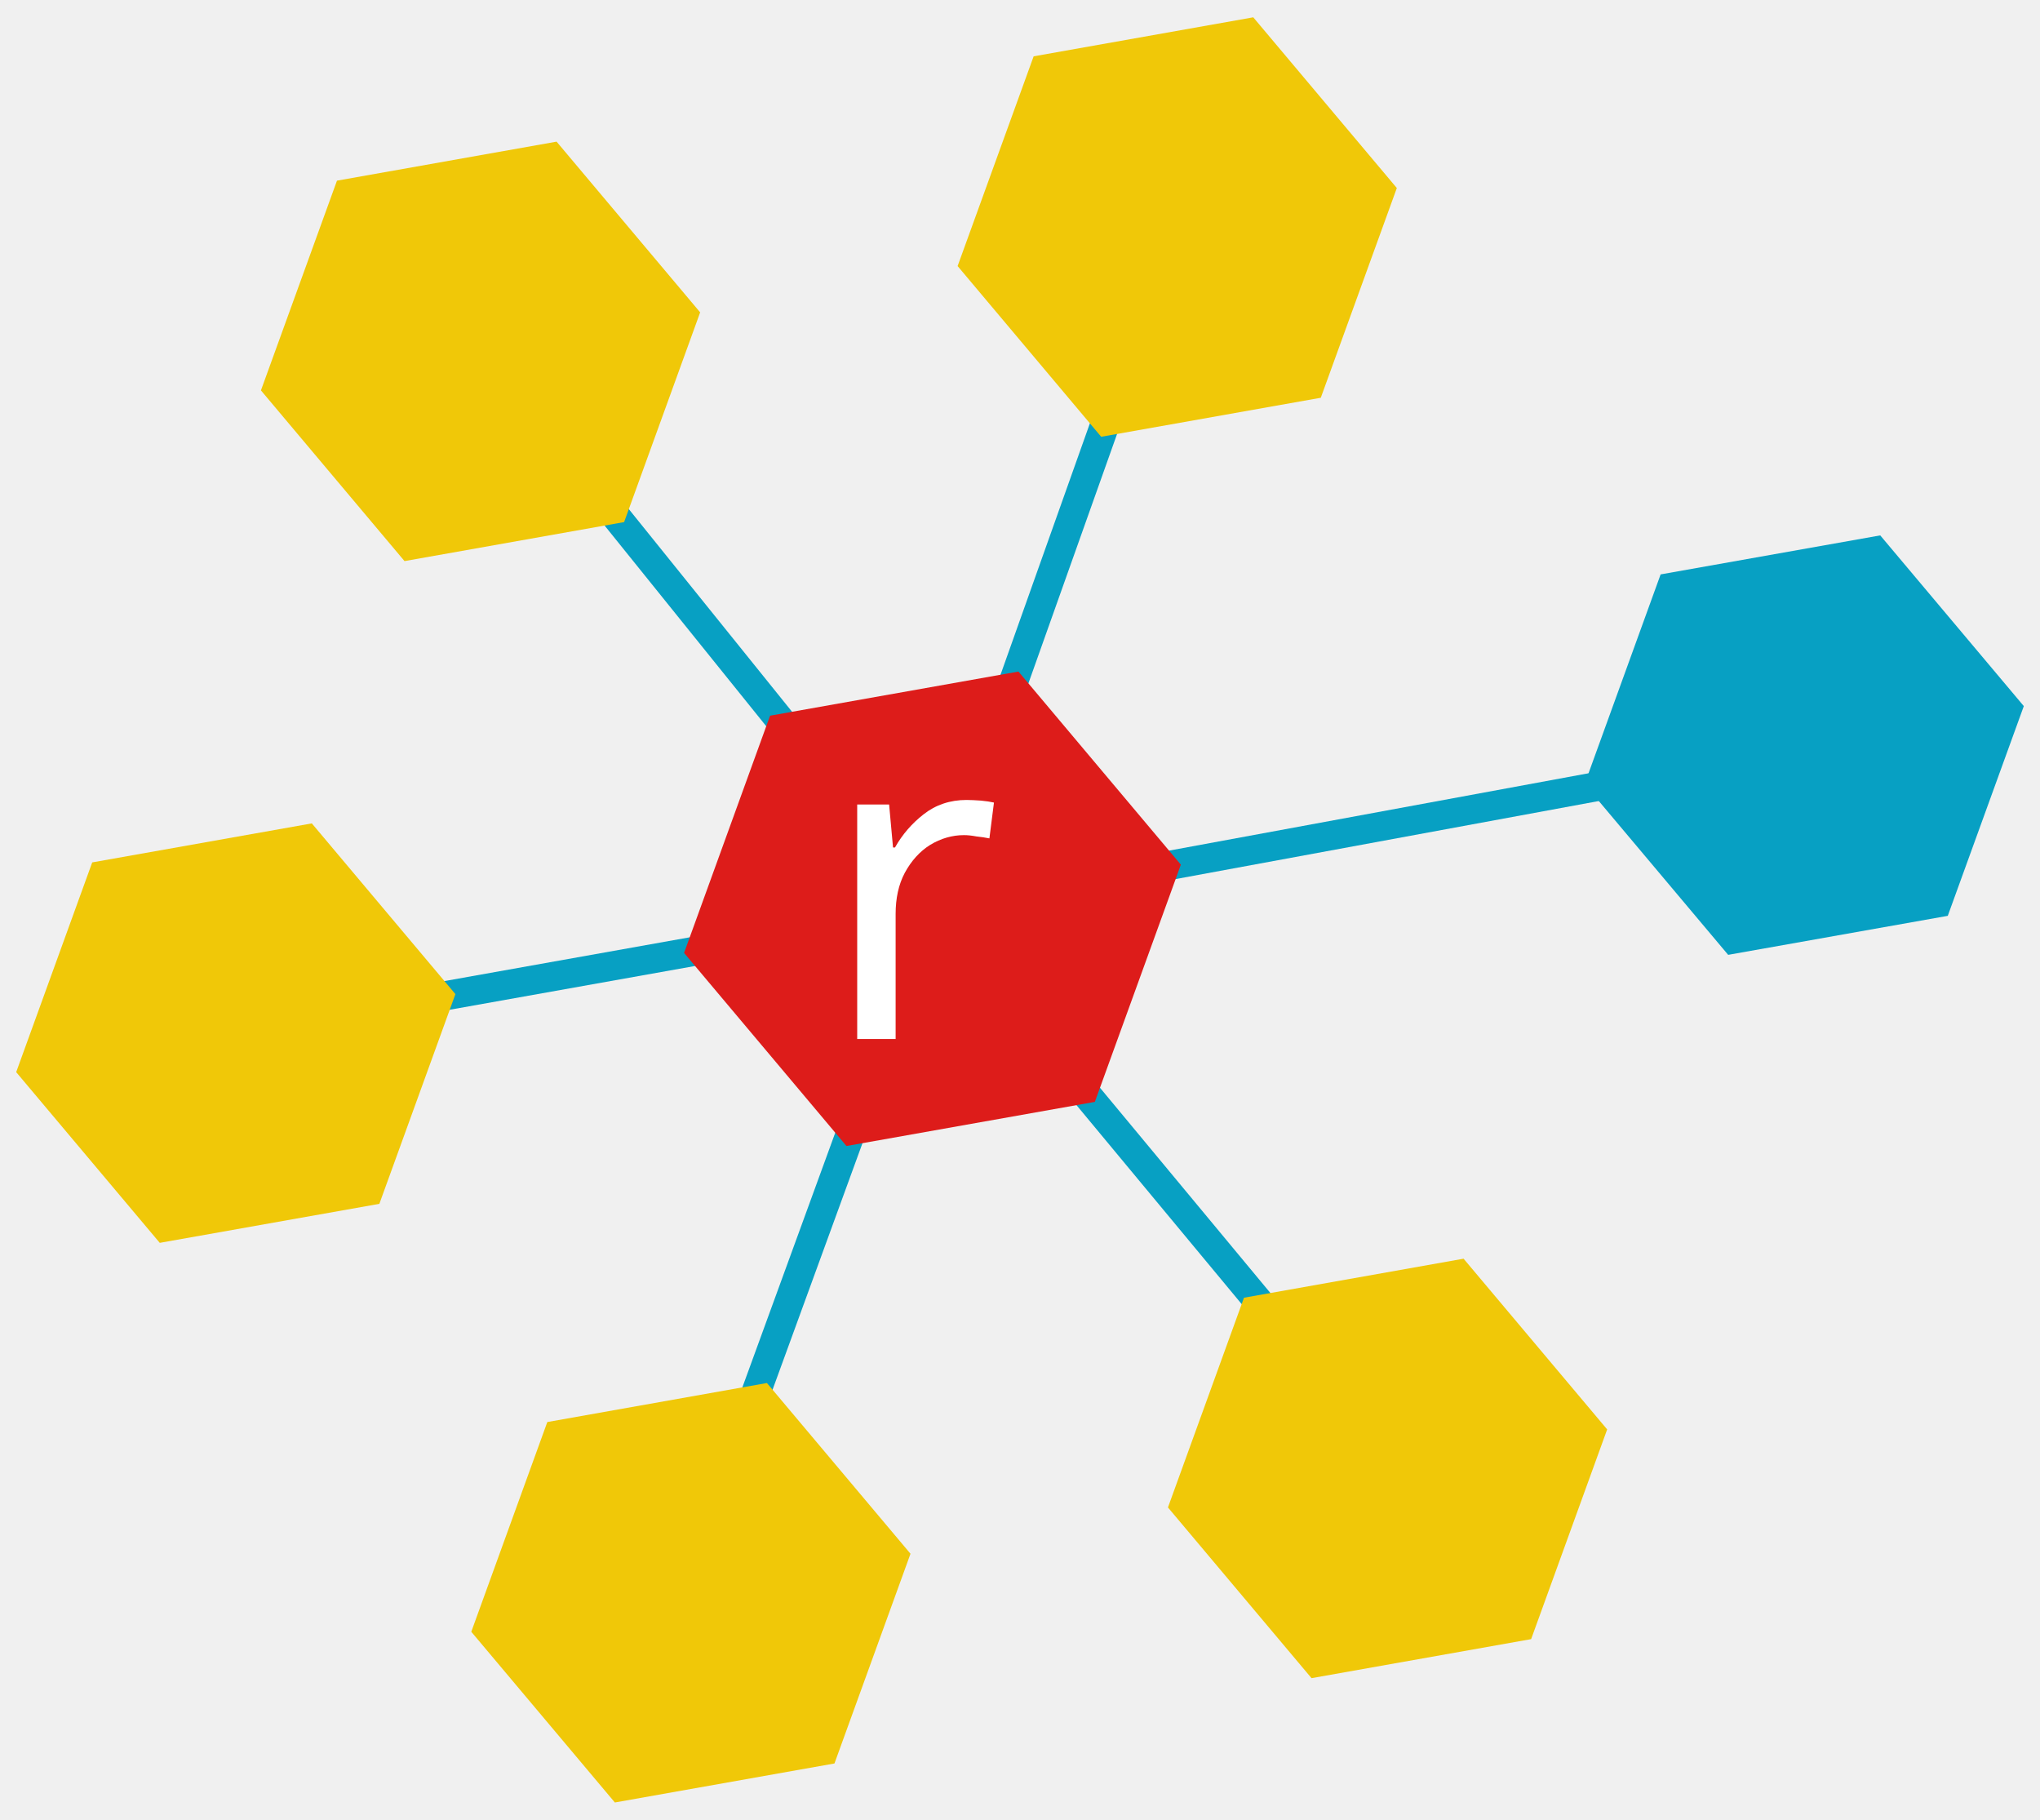
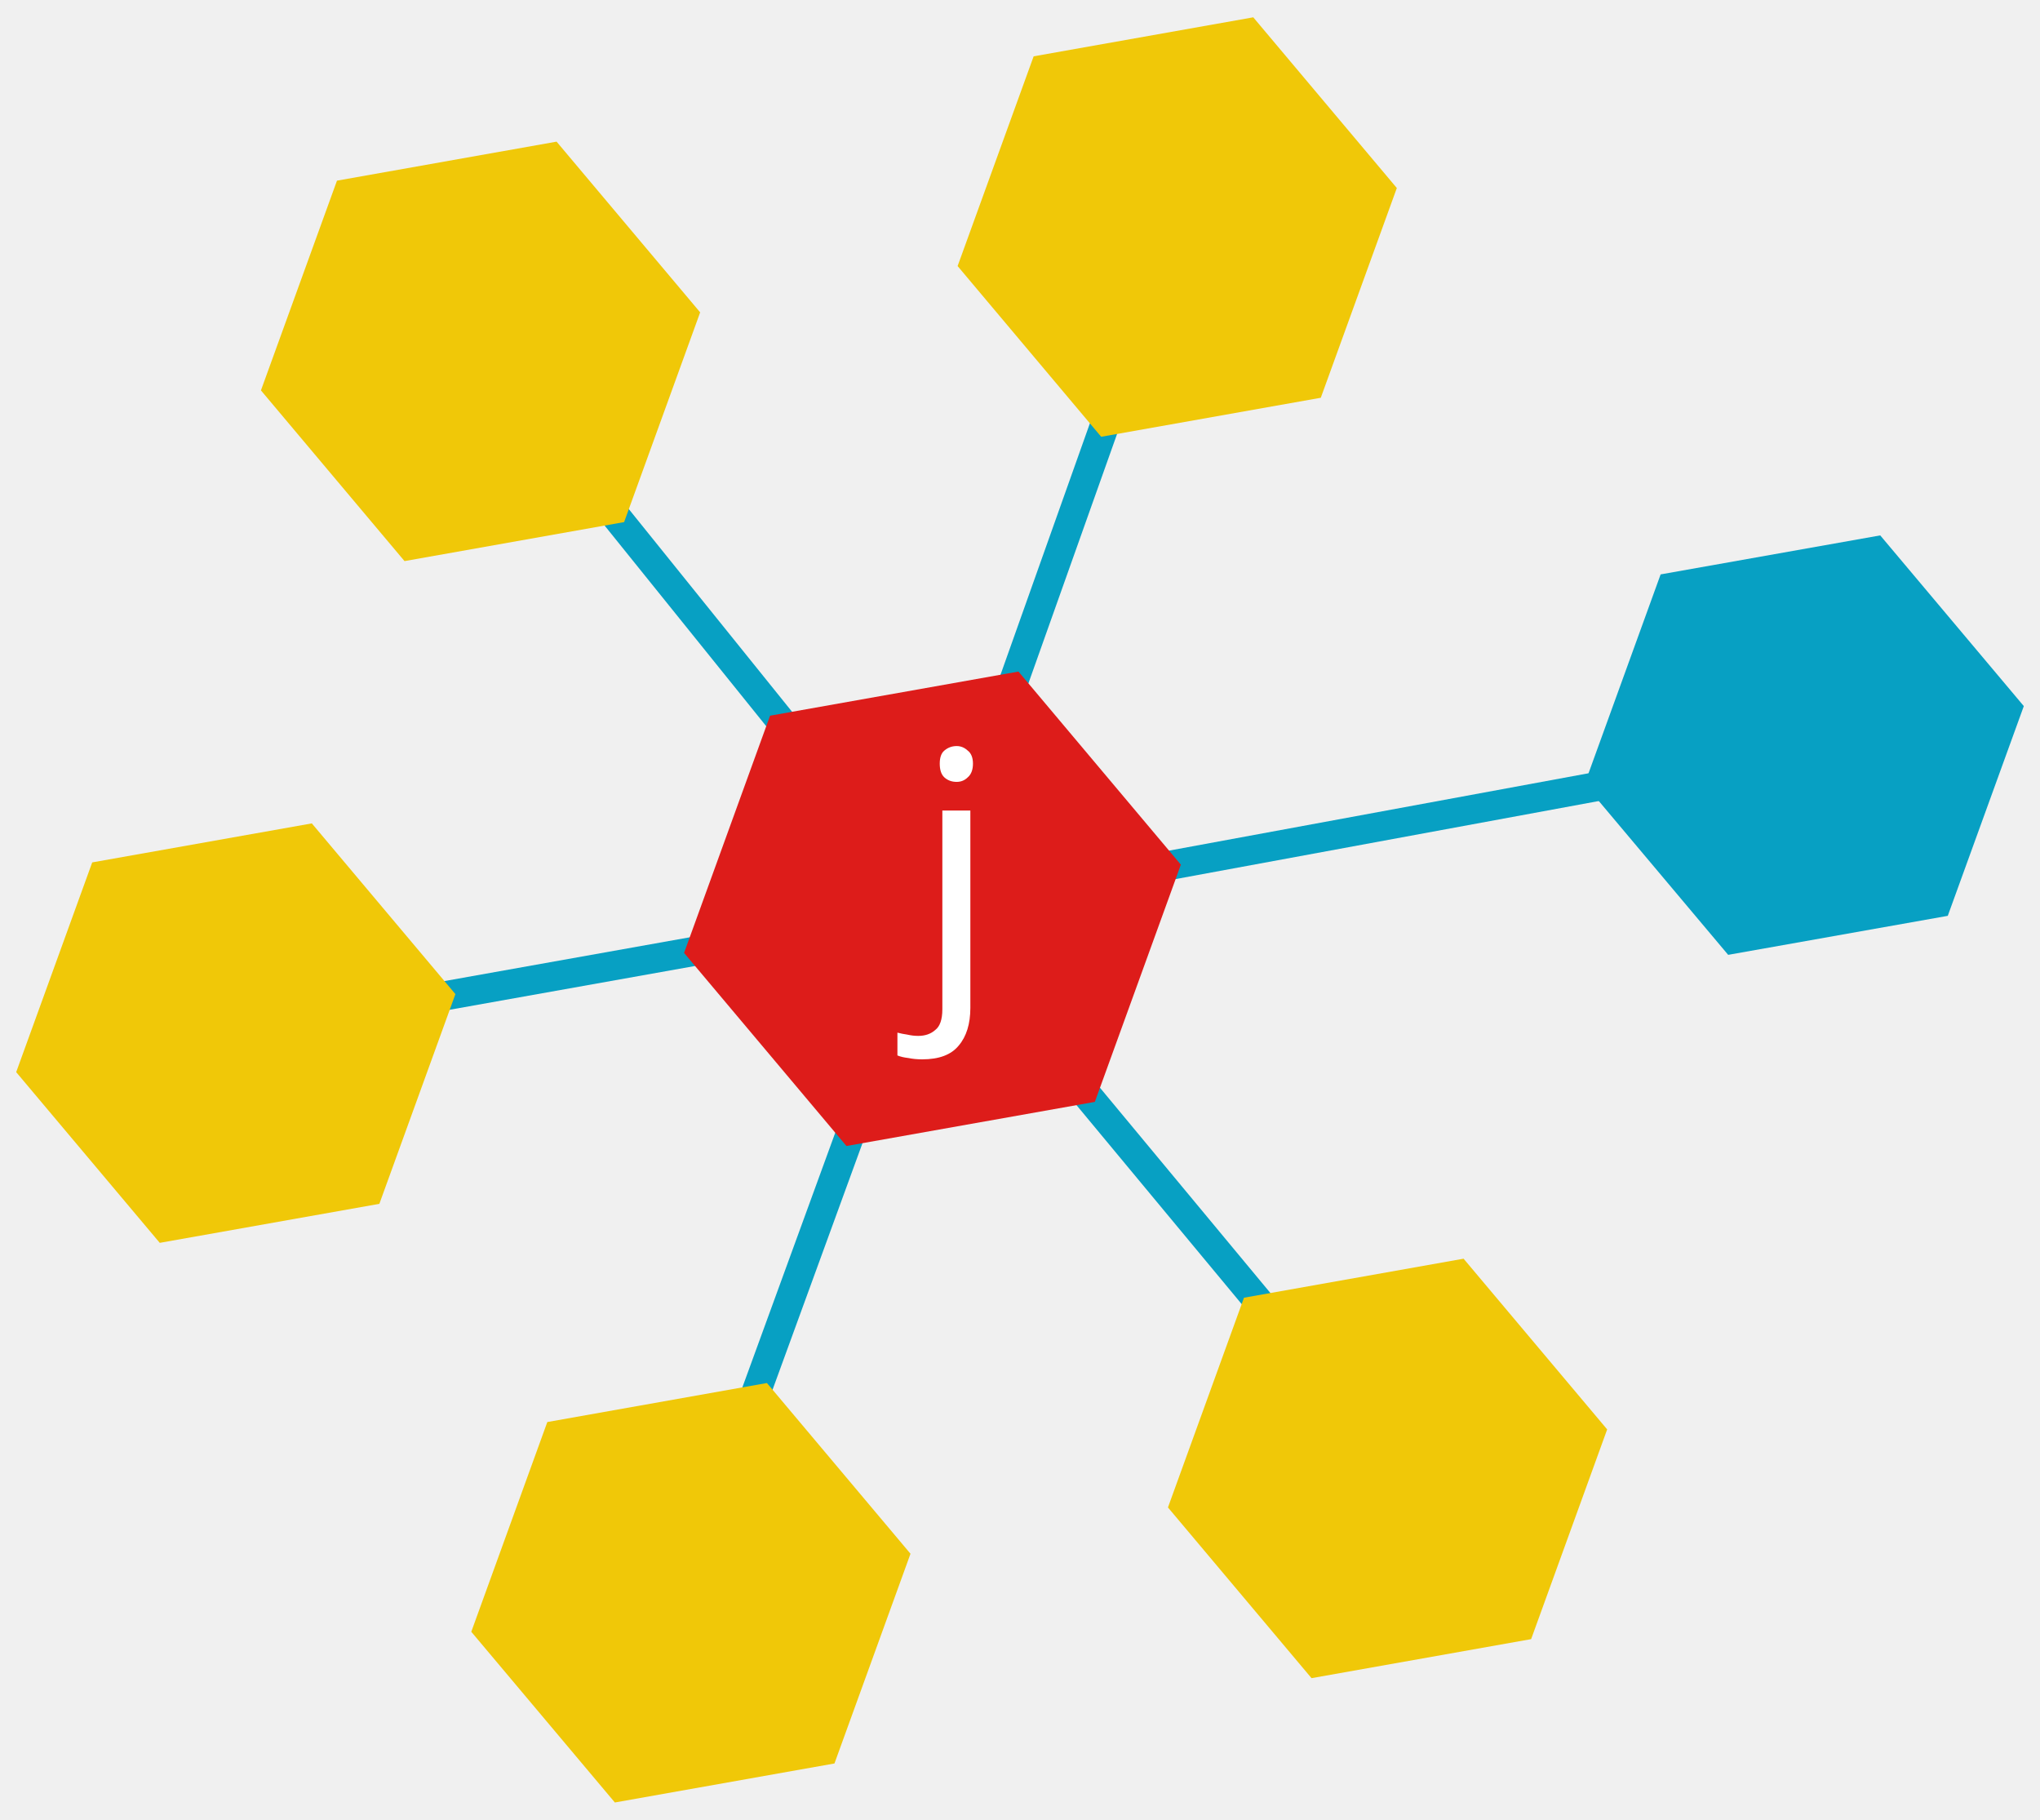
<svg xmlns="http://www.w3.org/2000/svg" width="185" height="165" viewBox="0 0 48.948 43.656" version="1.1" id="svg8">
  <defs id="defs2" />
  <g id="layer1" transform="translate(0,-253.3437)">
    <g id="g5442" transform="translate(-2.252353,9.757118)">
      <g transform="rotate(-10.11696,26.74888,265.0428)" id="g5424">
        <path id="path5316" d="m 24.598,265.01 -8.589,14.781" style="fill:none;stroke:#07a0c3;stroke-width:0.7;stroke-linecap:butt;stroke-linejoin:miter;stroke-miterlimit:4;stroke-dasharray:none;stroke-opacity:1" />
        <path id="path5318" d="M 32.99,279.79 24.598,265.01" style="fill:none;stroke:#07a0c3;stroke-width:0.7;stroke-linecap:butt;stroke-linejoin:miter;stroke-miterlimit:4;stroke-dasharray:none;stroke-opacity:1" />
        <path id="path5320" d="M 7.618,265.01 H 24.598" style="fill:none;stroke:#07a0c3;stroke-width:0.7;stroke-linecap:butt;stroke-linejoin:miter;stroke-miterlimit:4;stroke-dasharray:none;stroke-opacity:1" />
        <path id="path5322" d="M 16.273,249.845 24.598,265.026" style="fill:none;stroke:#07a0c3;stroke-width:0.7;stroke-linecap:butt;stroke-linejoin:miter;stroke-miterlimit:4;stroke-dasharray:none;stroke-opacity:1" />
        <path id="path5324" d="M 33.253,249.845 24.598,265.026" style="fill:none;stroke:#07a0c3;stroke-width:0.7;stroke-linecap:butt;stroke-linejoin:miter;stroke-miterlimit:4;stroke-dasharray:none;stroke-opacity:1" />
        <path id="path5326" d="m 24.598,265.017 22.684,-0.131" style="fill:none;stroke:#07a0c3;stroke-width:0.7;stroke-linecap:butt;stroke-linejoin:miter;stroke-miterlimit:4;stroke-dasharray:none;stroke-opacity:1" />
        <path transform="matrix(-0.1074021,0.7624922,0.7624922,0.1074021,-181.9551,203.5218)" d="m 29.266,267.6 -6.443,2.607 -5.479,-4.276 0.964,-6.883 6.443,-2.607 5.479,4.276 z" id="path5330" style="opacity:1;fill:#f0c808;fill-opacity:1;stroke:none;stroke-width:0.13;stroke-miterlimit:4;stroke-dasharray:none;stroke-dashoffset:0;stroke-opacity:1" />
        <path style="opacity:1;fill:#f0c808;fill-opacity:1;stroke:none;stroke-width:0.13;stroke-miterlimit:4;stroke-dasharray:none;stroke-dashoffset:0;stroke-opacity:1" id="path5332" d="m 29.266,267.6 -6.443,2.607 -5.479,-4.276 0.964,-6.883 6.443,-2.607 5.479,4.276 z" transform="matrix(-0.1074021,0.7624922,0.7624922,0.1074021,-164.9751,203.5218)" />
        <path transform="matrix(-0.1074021,0.7624922,0.7624922,0.1074021,-190.6094,218.5909)" d="m 29.266,267.6 -6.443,2.607 -5.479,-4.276 0.964,-6.883 6.443,-2.607 5.479,4.276 z" id="path5334" style="opacity:1;fill:#f0c808;fill-opacity:1;stroke:none;stroke-width:0.13;stroke-miterlimit:4;stroke-dasharray:none;stroke-dashoffset:0;stroke-opacity:1" />
        <path style="opacity:1;fill:#dd1c1a;fill-opacity:1;stroke:none;stroke-width:0.115;stroke-miterlimit:4;stroke-dasharray:none;stroke-dashoffset:0;stroke-opacity:1" id="path5336" d="m 29.266,267.6 -6.443,2.607 -5.479,-4.276 0.964,-6.883 6.443,-2.607 5.479,4.276 z" transform="matrix(-0.1214816,0.8624484,0.8624484,0.1214816,-199.6154,212.5058)" />
        <path style="opacity:1;fill:#f0c808;fill-opacity:1;stroke:none;stroke-width:0.13;stroke-miterlimit:4;stroke-dasharray:none;stroke-dashoffset:0;stroke-opacity:1" id="path5338" d="m 29.266,267.6 -6.443,2.607 -5.479,-4.276 0.964,-6.883 6.443,-2.607 5.479,4.276 z" transform="matrix(-0.1074021,0.7624922,0.7624922,0.1074021,-182.2179,233.7259)" />
        <path transform="matrix(-0.1074021,0.7624922,0.7624922,0.1074021,-165.2379,233.7259)" d="m 29.266,267.6 -6.443,2.607 -5.479,-4.276 0.964,-6.883 6.443,-2.607 5.479,4.276 z" id="path5340" style="opacity:1;fill:#f0c808;fill-opacity:1;stroke:none;stroke-width:0.13;stroke-miterlimit:4;stroke-dasharray:none;stroke-dashoffset:0;stroke-opacity:1" />
        <path transform="matrix(-0.1074021,0.7624922,0.7624922,0.1074021,-152.3483,218.3997)" d="m 29.266,267.6 -6.443,2.607 -5.479,-4.276 0.964,-6.883 6.443,-2.607 5.479,4.276 z" id="path5342" style="opacity:1;fill:#07a0c3;fill-opacity:1;stroke:none;stroke-width:0.13;stroke-miterlimit:4;stroke-dasharray:none;stroke-dashoffset:0;stroke-opacity:1" />
      </g>
-       <text xml:space="preserve" style="font-style:normal;font-variant:normal;font-weight:normal;font-stretch:normal;font-size:10.494px;line-height:1.25;font-family:Comfortaa;-inkscape-font-specification:Comfortaa;letter-spacing:0px;word-spacing:0px;fill:#ffffff;fill-opacity:1;stroke:none;stroke-width:0.265" x="21.929" y="268.511" id="text5409">
-         <tspan id="tspan5407" x="21.929" y="268.511" style="fill:#ffffff;stroke-width:0.265">r</tspan>
+       <text xml:space="preserve" style="font-style:normal;font-variant:normal;font-weight:normal;font-stretch:normal;font-size:7.71px;line-height:1.25;font-family:Comfortaa;-inkscape-font-specification:Comfortaa;letter-spacing:0px;word-spacing:0px;fill:#ffffff;fill-opacity:1;stroke:none;stroke-width:0.265" x="24.206" y="267.158" id="text5409">
+         <tspan id="tspan5407" x="24.206" y="267.158" style="fill:#ffffff;stroke-width:0.265">j</tspan>
      </text>
    </g>
  </g>
</svg>
